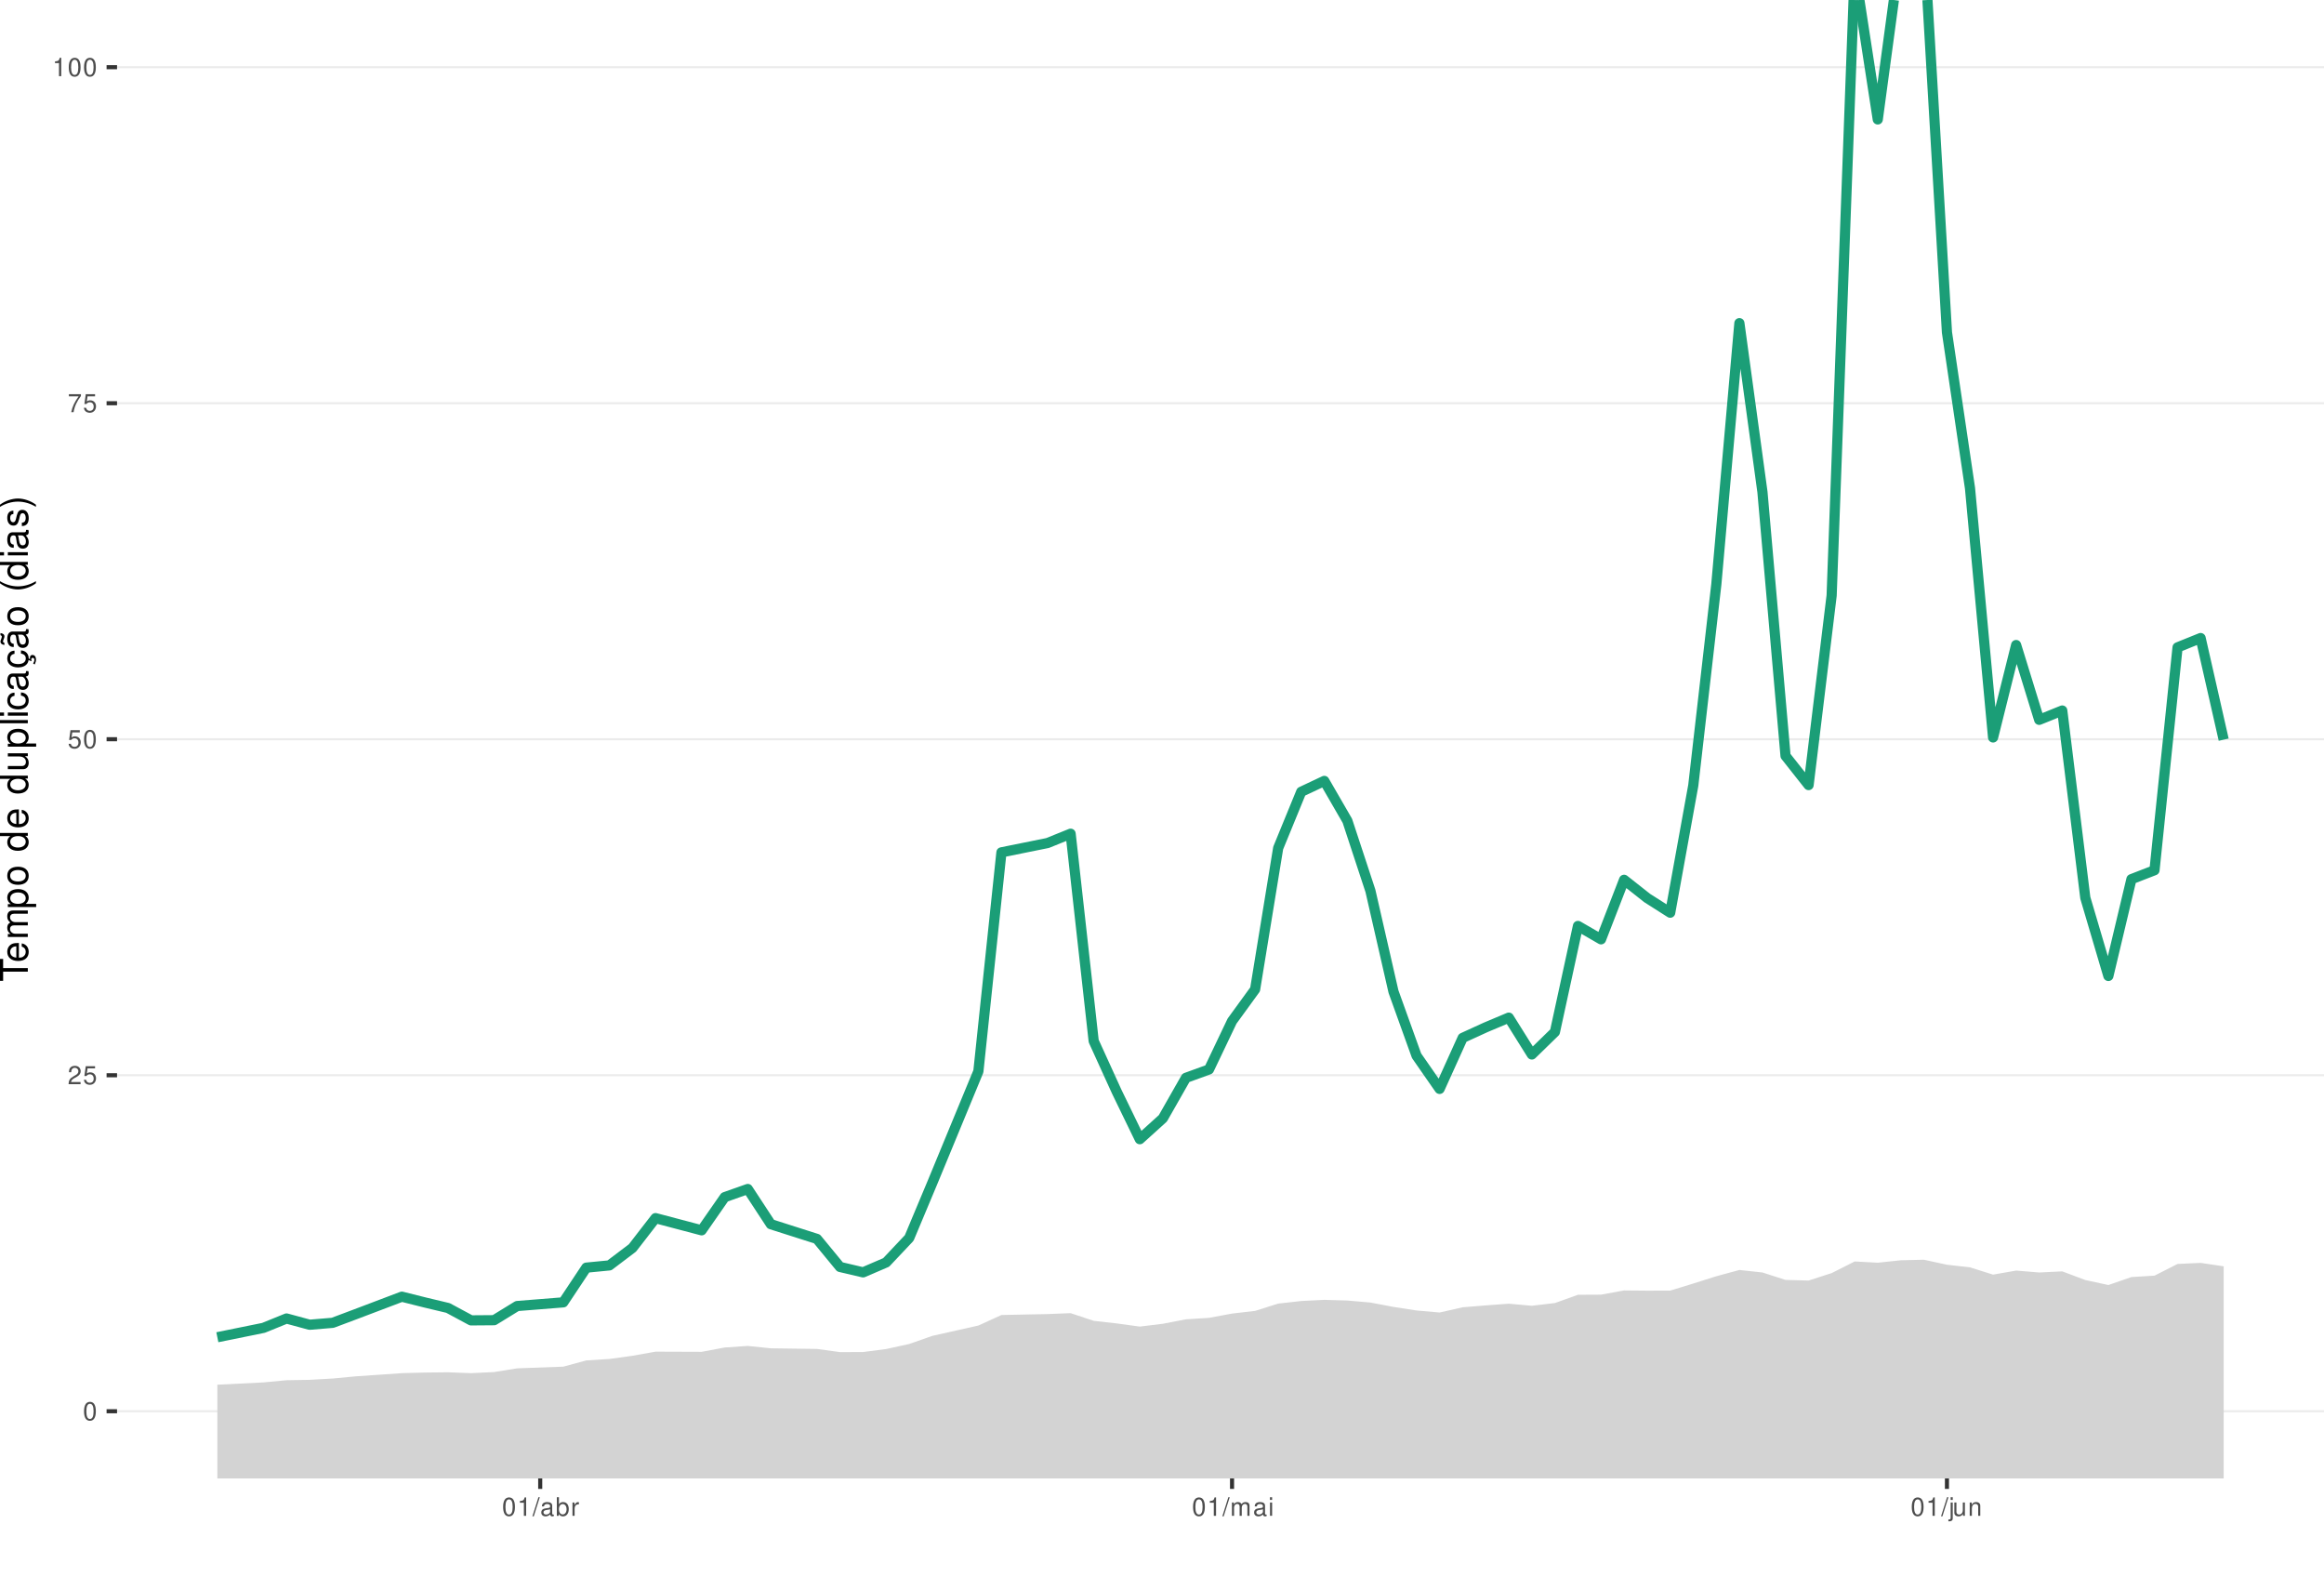
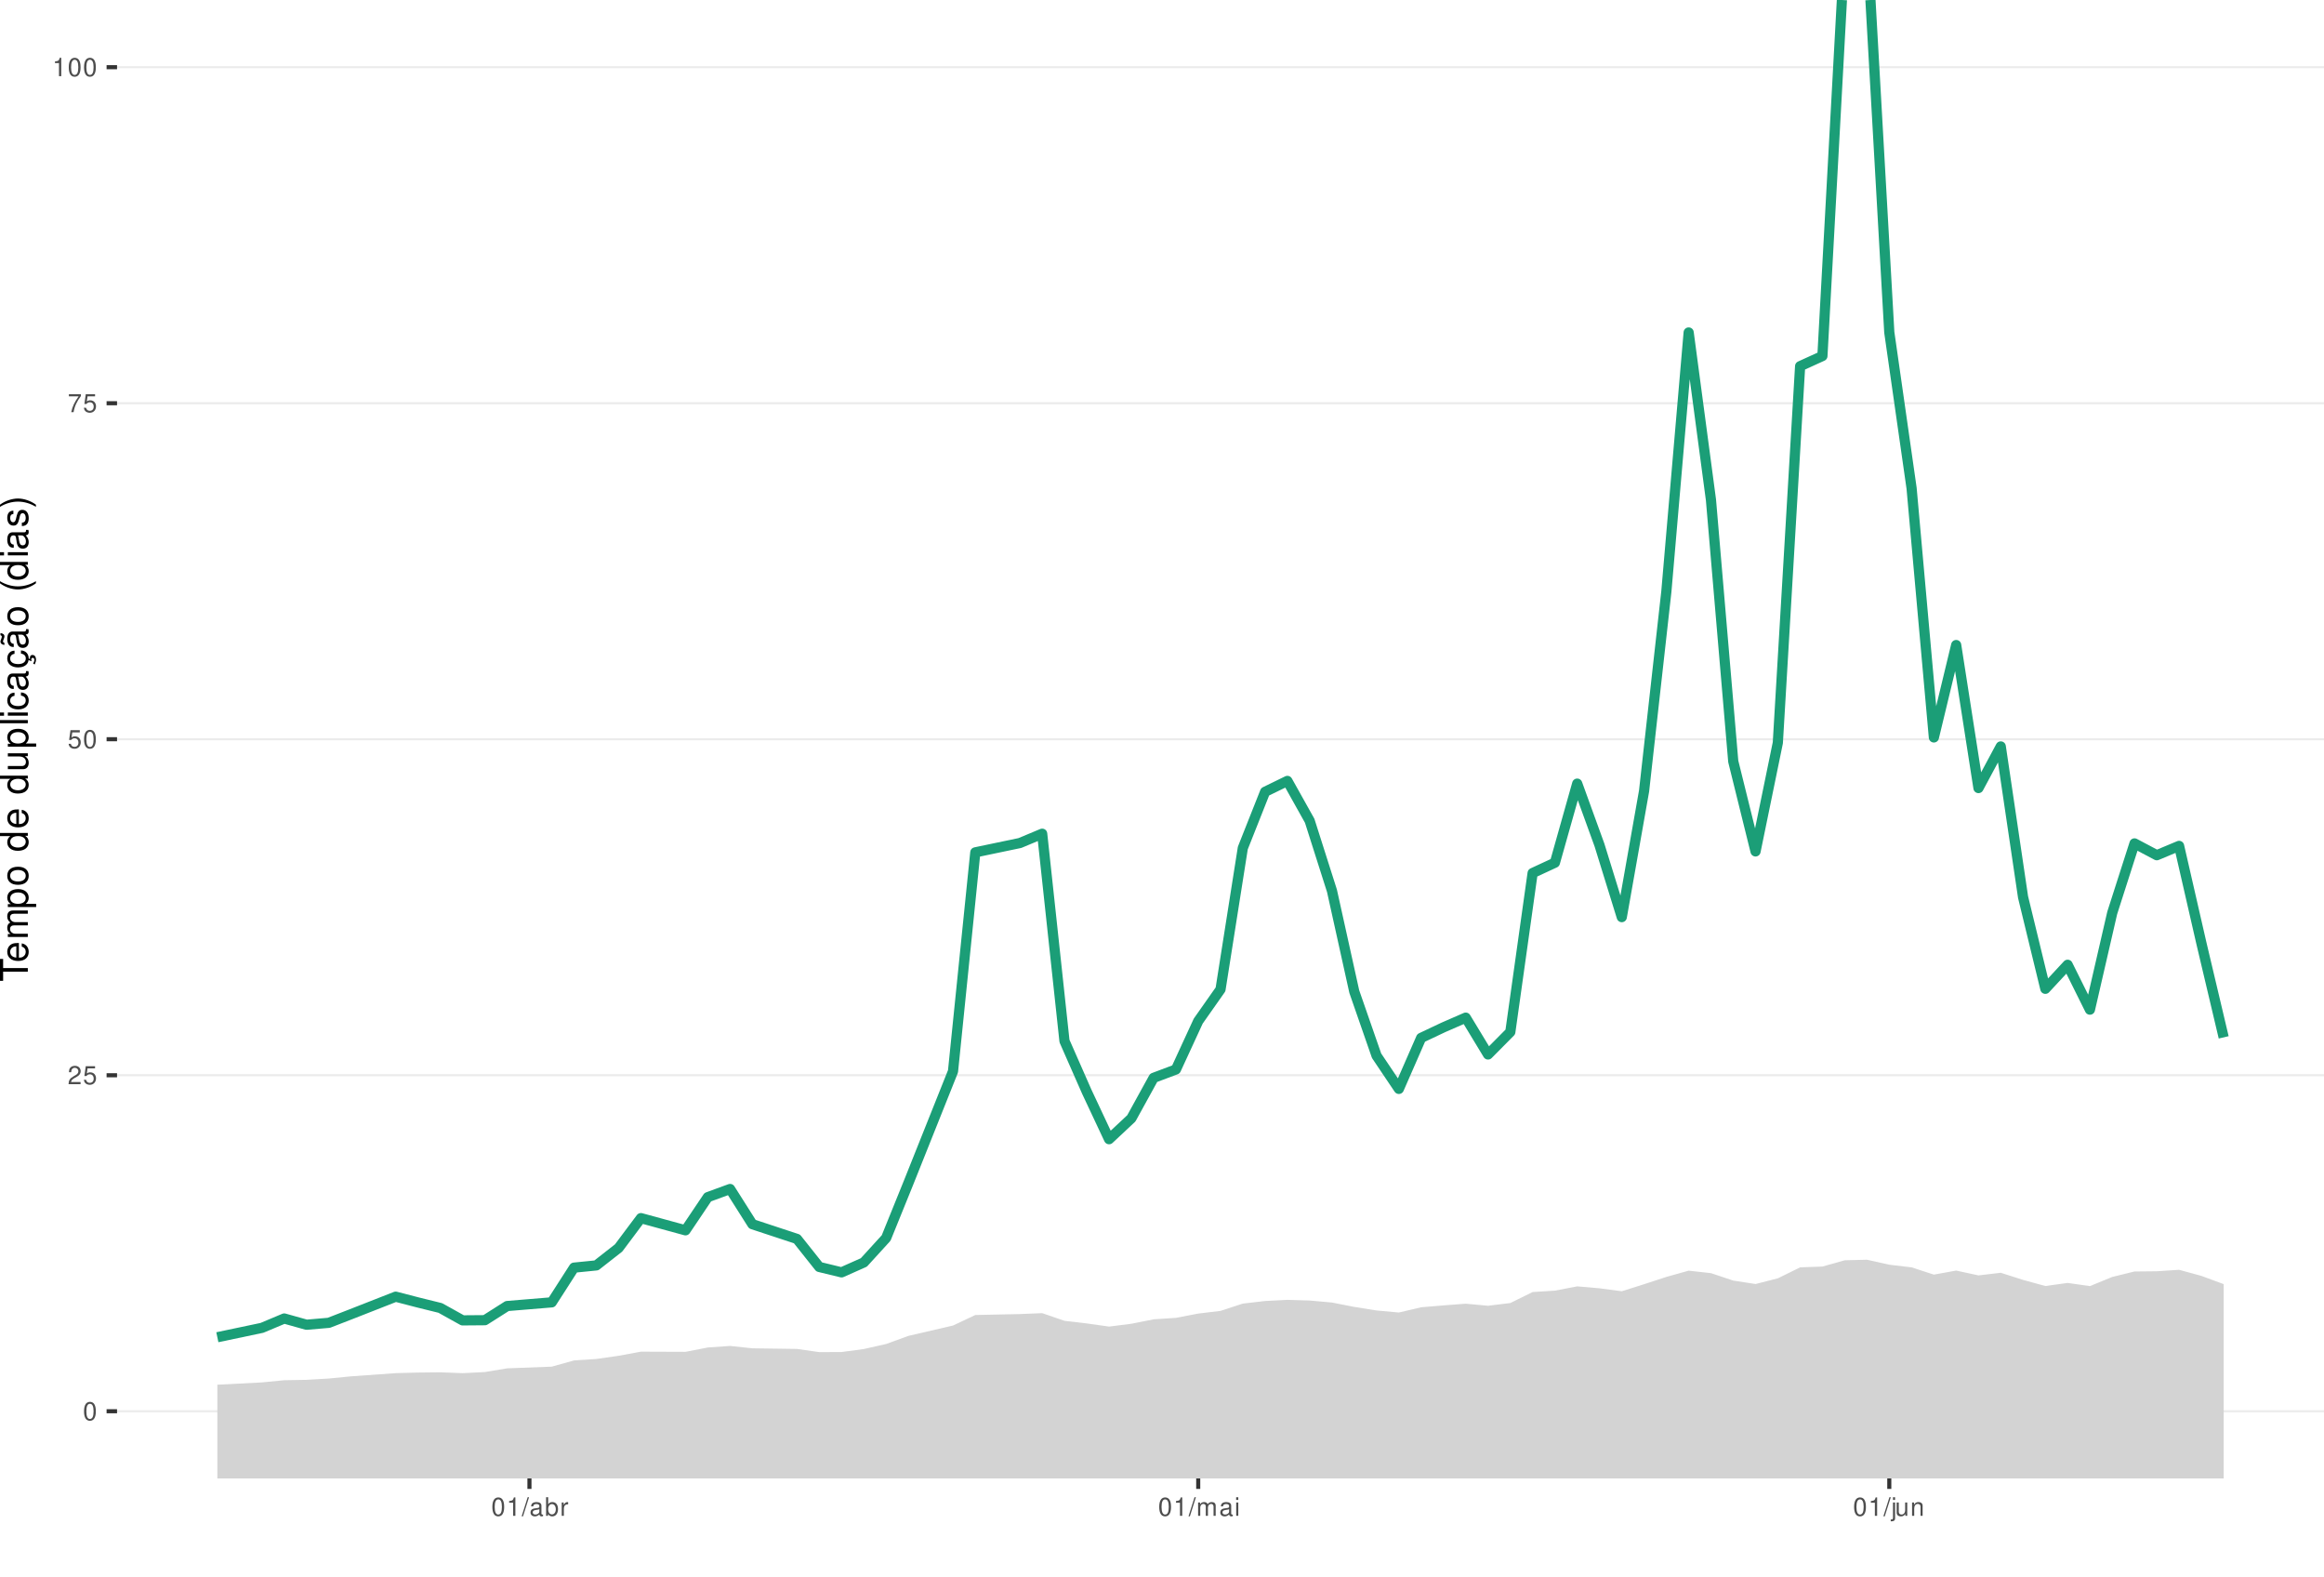
<svg xmlns="http://www.w3.org/2000/svg" xmlns:xlink="http://www.w3.org/1999/xlink" width="609pt" height="413pt" viewBox="0 0 609 413" version="1.1">
  <defs>
    <g>
      <symbol overflow="visible" id="glyph0-0">
        <path style="stroke:none;" d="" />
      </symbol>
      <symbol overflow="visible" id="glyph0-1">
        <path style="stroke:none;" d="M 1.828 -4.812 C 1.391 -4.812 0.984 -4.609 0.75 -4.281 C 0.438 -3.859 0.281 -3.219 0.281 -2.328 C 0.281 -0.703 0.812 0.156 1.828 0.156 C 2.828 0.156 3.375 -0.703 3.375 -2.297 C 3.375 -3.219 3.234 -3.844 2.922 -4.281 C 2.672 -4.625 2.281 -4.812 1.828 -4.812 Z M 1.828 -4.297 C 2.469 -4.297 2.781 -3.641 2.781 -2.344 C 2.781 -0.969 2.469 -0.328 1.812 -0.328 C 1.203 -0.328 0.891 -1 0.891 -2.328 C 0.891 -3.641 1.203 -4.297 1.828 -4.297 Z M 1.828 -4.297 " />
      </symbol>
      <symbol overflow="visible" id="glyph0-2">
        <path style="stroke:none;" d="M 3.375 -0.578 L 0.891 -0.578 C 0.938 -0.984 1.156 -1.234 1.734 -1.578 L 2.406 -1.953 C 3.062 -2.328 3.406 -2.812 3.406 -3.406 C 3.406 -3.812 3.234 -4.188 2.969 -4.438 C 2.688 -4.688 2.344 -4.812 1.891 -4.812 C 1.297 -4.812 0.844 -4.594 0.578 -4.188 C 0.422 -3.938 0.344 -3.641 0.328 -3.141 L 0.922 -3.141 C 0.938 -3.469 0.984 -3.672 1.062 -3.828 C 1.219 -4.125 1.516 -4.297 1.875 -4.297 C 2.406 -4.297 2.797 -3.906 2.797 -3.391 C 2.797 -3.016 2.578 -2.672 2.156 -2.438 L 1.547 -2.078 C 0.562 -1.516 0.281 -1.062 0.219 0 L 3.375 0 Z M 3.375 -0.578 " />
      </symbol>
      <symbol overflow="visible" id="glyph0-3">
        <path style="stroke:none;" d="M 3.172 -4.719 L 0.734 -4.719 L 0.375 -2.156 L 0.922 -2.156 C 1.188 -2.469 1.422 -2.594 1.797 -2.594 C 2.422 -2.594 2.812 -2.156 2.812 -1.453 C 2.812 -0.781 2.422 -0.359 1.781 -0.359 C 1.266 -0.359 0.953 -0.625 0.812 -1.156 L 0.234 -1.156 C 0.312 -0.766 0.375 -0.578 0.516 -0.406 C 0.781 -0.047 1.266 0.156 1.797 0.156 C 2.75 0.156 3.422 -0.547 3.422 -1.531 C 3.422 -2.469 2.797 -3.109 1.891 -3.109 C 1.562 -3.109 1.297 -3.016 1.016 -2.828 L 1.203 -4.141 L 3.172 -4.141 Z M 3.172 -4.719 " />
      </symbol>
      <symbol overflow="visible" id="glyph0-4">
        <path style="stroke:none;" d="M 3.469 -4.719 L 0.312 -4.719 L 0.312 -4.141 L 2.859 -4.141 C 1.734 -2.531 1.266 -1.547 0.922 0 L 1.547 0 C 1.797 -1.516 2.391 -2.812 3.469 -4.234 Z M 3.469 -4.719 " />
      </symbol>
      <symbol overflow="visible" id="glyph0-5">
        <path style="stroke:none;" d="M 1.719 -3.422 L 1.719 0 L 2.312 0 L 2.312 -4.812 L 1.922 -4.812 C 1.719 -4.078 1.578 -3.969 0.672 -3.859 L 0.672 -3.422 Z M 1.719 -3.422 " />
      </symbol>
      <symbol overflow="visible" id="glyph0-6">
        <path style="stroke:none;" d="M 1.531 -4.859 L -0.047 0.141 L 0.312 0.141 L 1.891 -4.859 Z M 1.531 -4.859 " />
      </symbol>
      <symbol overflow="visible" id="glyph0-7">
        <path style="stroke:none;" d="M 3.562 -0.328 C 3.5 -0.312 3.469 -0.312 3.438 -0.312 C 3.25 -0.312 3.141 -0.406 3.141 -0.578 L 3.141 -2.641 C 3.141 -3.25 2.688 -3.594 1.828 -3.594 C 1.312 -3.594 0.906 -3.438 0.672 -3.188 C 0.516 -3 0.453 -2.797 0.438 -2.453 L 0.984 -2.453 C 1.031 -2.875 1.297 -3.078 1.812 -3.078 C 2.312 -3.078 2.594 -2.891 2.594 -2.562 L 2.594 -2.406 C 2.578 -2.172 2.469 -2.078 2.016 -2.031 C 1.219 -1.922 1.109 -1.891 0.891 -1.812 C 0.484 -1.641 0.281 -1.328 0.281 -0.875 C 0.281 -0.25 0.719 0.156 1.422 0.156 C 1.859 0.156 2.219 0 2.609 -0.359 C 2.656 0 2.828 0.156 3.188 0.156 C 3.297 0.156 3.375 0.141 3.562 0.094 Z M 2.594 -1.094 C 2.594 -0.906 2.531 -0.797 2.375 -0.641 C 2.141 -0.438 1.875 -0.328 1.547 -0.328 C 1.109 -0.328 0.859 -0.547 0.859 -0.891 C 0.859 -1.266 1.094 -1.438 1.703 -1.531 C 2.297 -1.609 2.406 -1.641 2.594 -1.719 Z M 2.594 -1.094 " />
      </symbol>
      <symbol overflow="visible" id="glyph0-8">
        <path style="stroke:none;" d="M 0.359 -4.859 L 0.359 0 L 0.859 0 L 0.859 -0.453 C 1.125 -0.047 1.484 0.156 1.969 0.156 C 2.875 0.156 3.484 -0.594 3.484 -1.75 C 3.484 -2.891 2.922 -3.594 1.984 -3.594 C 1.516 -3.594 1.172 -3.406 0.906 -3.016 L 0.906 -4.859 Z M 1.891 -3.062 C 2.5 -3.062 2.906 -2.531 2.906 -1.703 C 2.906 -0.906 2.484 -0.359 1.891 -0.359 C 1.297 -0.359 0.906 -0.906 0.906 -1.719 C 0.906 -2.531 1.297 -3.062 1.891 -3.062 Z M 1.891 -3.062 " />
      </symbol>
      <symbol overflow="visible" id="glyph0-9">
        <path style="stroke:none;" d="M 0.453 -3.484 L 0.453 0 L 1.016 0 L 1.016 -1.812 C 1.031 -2.656 1.375 -3.016 2.141 -3 L 2.141 -3.562 C 2.047 -3.578 1.984 -3.594 1.922 -3.594 C 1.562 -3.594 1.297 -3.375 0.969 -2.859 L 0.969 -3.484 Z M 0.453 -3.484 " />
      </symbol>
      <symbol overflow="visible" id="glyph0-10">
        <path style="stroke:none;" d="M 0.469 -3.484 L 0.469 0 L 1.031 0 L 1.031 -2.188 C 1.031 -2.703 1.391 -3.109 1.844 -3.109 C 2.25 -3.109 2.484 -2.844 2.484 -2.406 L 2.484 0 L 3.047 0 L 3.047 -2.188 C 3.047 -2.703 3.422 -3.109 3.875 -3.109 C 4.266 -3.109 4.516 -2.844 4.516 -2.406 L 4.516 0 L 5.078 0 L 5.078 -2.609 C 5.078 -3.234 4.719 -3.594 4.062 -3.594 C 3.594 -3.594 3.312 -3.453 2.984 -3.062 C 2.781 -3.422 2.5 -3.594 2.047 -3.594 C 1.578 -3.594 1.266 -3.422 0.984 -3 L 0.984 -3.484 Z M 0.469 -3.484 " />
      </symbol>
      <symbol overflow="visible" id="glyph0-11">
        <path style="stroke:none;" d="M 1 -3.484 L 0.453 -3.484 L 0.453 0 L 1 0 Z M 1 -4.859 L 0.438 -4.859 L 0.438 -4.156 L 1 -4.156 Z M 1 -4.859 " />
      </symbol>
      <symbol overflow="visible" id="glyph0-12">
        <path style="stroke:none;" d="M 0.469 -3.484 L 0.469 0.5 C 0.469 0.859 0.359 0.969 0.016 0.969 C -0.031 0.969 -0.047 0.969 -0.125 0.953 L -0.125 1.438 C -0.047 1.438 -0.016 1.453 0.062 1.453 C 0.688 1.453 1.016 1.203 1.016 0.719 L 1.016 -3.484 Z M 1.016 -4.859 L 0.469 -4.859 L 0.469 -4.156 L 1.016 -4.156 Z M 1.016 -4.859 " />
      </symbol>
      <symbol overflow="visible" id="glyph0-13">
        <path style="stroke:none;" d="M 3.203 0 L 3.203 -3.484 L 2.656 -3.484 L 2.656 -1.516 C 2.656 -0.797 2.281 -0.328 1.703 -0.328 C 1.266 -0.328 0.984 -0.594 0.984 -1.016 L 0.984 -3.484 L 0.438 -3.484 L 0.438 -0.797 C 0.438 -0.219 0.859 0.156 1.547 0.156 C 2.062 0.156 2.391 -0.031 2.703 -0.484 L 2.703 0 Z M 3.203 0 " />
      </symbol>
      <symbol overflow="visible" id="glyph0-14">
        <path style="stroke:none;" d="M 0.469 -3.484 L 0.469 0 L 1.031 0 L 1.031 -1.922 C 1.031 -2.641 1.391 -3.109 1.969 -3.109 C 2.406 -3.109 2.688 -2.828 2.688 -2.422 L 2.688 0 L 3.234 0 L 3.234 -2.641 C 3.234 -3.219 2.812 -3.594 2.141 -3.594 C 1.625 -3.594 1.281 -3.391 0.984 -2.906 L 0.984 -3.484 Z M 0.469 -3.484 " />
      </symbol>
      <symbol overflow="visible" id="glyph1-0">
        <path style="stroke:none;" d="" />
      </symbol>
      <symbol overflow="visible" id="glyph1-1">
        <path style="stroke:none;" d="M -6.469 -3.547 L -6.469 -5.938 L -7.297 -5.938 L -7.297 -0.203 L -6.469 -0.203 L -6.469 -2.609 L 0 -2.609 L 0 -3.547 Z M -6.469 -3.547 " />
      </symbol>
      <symbol overflow="visible" id="glyph1-2">
        <path style="stroke:none;" d="M -2.344 -5.125 C -3.141 -5.125 -3.625 -5.062 -4.016 -4.922 C -4.875 -4.578 -5.391 -3.781 -5.391 -2.797 C -5.391 -1.344 -4.281 -0.406 -2.547 -0.406 C -0.812 -0.406 0.234 -1.297 0.234 -2.781 C 0.234 -3.984 -0.453 -4.812 -1.594 -5.016 L -1.594 -4.188 C -0.906 -3.953 -0.547 -3.484 -0.547 -2.812 C -0.547 -2.281 -0.781 -1.828 -1.219 -1.547 C -1.516 -1.344 -1.812 -1.281 -2.344 -1.266 Z M -3.016 -1.297 C -3.984 -1.359 -4.625 -1.953 -4.625 -2.797 C -4.625 -3.641 -3.953 -4.234 -3.016 -4.234 Z M -3.016 -1.297 " />
      </symbol>
      <symbol overflow="visible" id="glyph1-3">
        <path style="stroke:none;" d="M -5.234 -0.703 L 0 -0.703 L 0 -1.547 L -3.297 -1.547 C -4.047 -1.547 -4.656 -2.094 -4.656 -2.766 C -4.656 -3.391 -4.281 -3.734 -3.609 -3.734 L 0 -3.734 L 0 -4.578 L -3.297 -4.578 C -4.047 -4.578 -4.656 -5.125 -4.656 -5.812 C -4.656 -6.422 -4.266 -6.781 -3.609 -6.781 L 0 -6.781 L 0 -7.625 L -3.938 -7.625 C -4.875 -7.625 -5.391 -7.078 -5.391 -6.094 C -5.391 -5.406 -5.188 -4.984 -4.594 -4.484 C -5.156 -4.188 -5.391 -3.766 -5.391 -3.078 C -5.391 -2.375 -5.125 -1.906 -4.5 -1.469 L -5.234 -1.469 Z M -5.234 -0.703 " />
      </symbol>
      <symbol overflow="visible" id="glyph1-4">
        <path style="stroke:none;" d="M 2.188 -0.547 L 2.188 -1.375 L -0.547 -1.375 C -0.016 -1.812 0.234 -2.312 0.234 -2.984 C 0.234 -4.344 -0.859 -5.234 -2.531 -5.234 C -4.297 -5.234 -5.391 -4.375 -5.391 -2.984 C -5.391 -2.266 -5.062 -1.703 -4.453 -1.312 L -5.234 -1.312 L -5.234 -0.547 Z M -4.609 -2.844 C -4.609 -3.766 -3.797 -4.359 -2.547 -4.359 C -1.359 -4.359 -0.547 -3.75 -0.547 -2.844 C -0.547 -1.953 -1.344 -1.375 -2.578 -1.375 C -3.812 -1.375 -4.609 -1.953 -4.609 -2.844 Z M -4.609 -2.844 " />
      </symbol>
      <symbol overflow="visible" id="glyph1-5">
        <path style="stroke:none;" d="M -5.391 -2.719 C -5.391 -1.234 -4.344 -0.359 -2.578 -0.359 C -0.812 -0.359 0.234 -1.234 0.234 -2.734 C 0.234 -4.203 -0.812 -5.094 -2.547 -5.094 C -4.359 -5.094 -5.391 -4.234 -5.391 -2.719 Z M -4.625 -2.734 C -4.625 -3.672 -3.844 -4.234 -2.547 -4.234 C -1.312 -4.234 -0.547 -3.656 -0.547 -2.734 C -0.547 -1.797 -1.312 -1.234 -2.578 -1.234 C -3.844 -1.234 -4.625 -1.797 -4.625 -2.734 Z M -4.625 -2.734 " />
      </symbol>
      <symbol overflow="visible" id="glyph1-6">
        <path style="stroke:none;" d="" />
      </symbol>
      <symbol overflow="visible" id="glyph1-7">
        <path style="stroke:none;" d="M -7.297 -4.953 L -7.297 -4.125 L -4.578 -4.125 C -5.109 -3.766 -5.391 -3.203 -5.391 -2.516 C -5.391 -1.156 -4.297 -0.266 -2.625 -0.266 C -0.859 -0.266 0.234 -1.125 0.234 -2.547 C 0.234 -3.266 -0.047 -3.766 -0.688 -4.203 L 0 -4.203 L 0 -4.953 Z M -4.609 -2.656 C -4.609 -3.547 -3.812 -4.125 -2.562 -4.125 C -1.344 -4.125 -0.547 -3.547 -0.547 -2.656 C -0.547 -1.734 -1.359 -1.125 -2.578 -1.125 C -3.797 -1.125 -4.609 -1.734 -4.609 -2.656 Z M -4.609 -2.656 " />
      </symbol>
      <symbol overflow="visible" id="glyph1-8">
        <path style="stroke:none;" d="M 0 -4.812 L -5.234 -4.812 L -5.234 -3.984 L -2.266 -3.984 C -1.203 -3.984 -0.5 -3.438 -0.5 -2.562 C -0.5 -1.906 -0.906 -1.484 -1.531 -1.484 L -5.234 -1.484 L -5.234 -0.656 L -1.203 -0.656 C -0.328 -0.656 0.234 -1.297 0.234 -2.312 C 0.234 -3.094 -0.047 -3.578 -0.734 -4.062 L 0 -4.062 Z M 0 -4.812 " />
      </symbol>
      <symbol overflow="visible" id="glyph1-9">
        <path style="stroke:none;" d="M -7.297 -1.516 L -7.297 -0.688 L 0 -0.688 L 0 -1.516 Z M -7.297 -1.516 " />
      </symbol>
      <symbol overflow="visible" id="glyph1-10">
        <path style="stroke:none;" d="M -5.234 -1.5 L -5.234 -0.672 L 0 -0.672 L 0 -1.5 Z M -7.297 -1.5 L -7.297 -0.656 L -6.234 -0.656 L -6.234 -1.5 Z M -7.297 -1.5 " />
      </symbol>
      <symbol overflow="visible" id="glyph1-11">
        <path style="stroke:none;" d="M -3.484 -4.703 C -3.984 -4.672 -4.312 -4.562 -4.609 -4.359 C -5.094 -4 -5.391 -3.375 -5.391 -2.641 C -5.391 -1.219 -4.266 -0.312 -2.531 -0.312 C -0.844 -0.312 0.234 -1.203 0.234 -2.625 C 0.234 -3.875 -0.516 -4.672 -1.797 -4.766 L -1.797 -3.938 C -0.953 -3.797 -0.547 -3.359 -0.547 -2.656 C -0.547 -1.734 -1.297 -1.188 -2.531 -1.188 C -3.844 -1.188 -4.625 -1.719 -4.625 -2.625 C -4.625 -3.328 -4.203 -3.766 -3.484 -3.875 Z M -3.484 -4.703 " />
      </symbol>
      <symbol overflow="visible" id="glyph1-12">
        <path style="stroke:none;" d="M -0.484 -5.344 C -0.469 -5.266 -0.469 -5.219 -0.469 -5.172 C -0.469 -4.875 -0.625 -4.719 -0.875 -4.719 L -3.953 -4.719 C -4.891 -4.719 -5.391 -4.047 -5.391 -2.75 C -5.391 -1.984 -5.172 -1.375 -4.781 -1.016 C -4.516 -0.766 -4.203 -0.672 -3.688 -0.656 L -3.688 -1.484 C -4.328 -1.562 -4.625 -1.938 -4.625 -2.719 C -4.625 -3.484 -4.344 -3.891 -3.844 -3.891 L -3.625 -3.891 C -3.266 -3.875 -3.125 -3.703 -3.047 -3.016 C -2.891 -1.844 -2.844 -1.656 -2.719 -1.344 C -2.453 -0.734 -2 -0.422 -1.312 -0.422 C -0.375 -0.422 0.234 -1.078 0.234 -2.141 C 0.234 -2.797 0 -3.328 -0.547 -3.922 C 0 -3.984 0.234 -4.234 0.234 -4.781 C 0.234 -4.953 0.203 -5.062 0.141 -5.344 Z M -1.656 -3.891 C -1.375 -3.891 -1.203 -3.812 -0.969 -3.562 C -0.656 -3.219 -0.5 -2.812 -0.5 -2.312 C -0.5 -1.672 -0.812 -1.297 -1.344 -1.297 C -1.891 -1.297 -2.172 -1.656 -2.297 -2.547 C -2.422 -3.438 -2.453 -3.609 -2.594 -3.891 Z M -1.656 -3.891 " />
      </symbol>
      <symbol overflow="visible" id="glyph1-13">
        <path style="stroke:none;" d="M 0.234 -2.641 C 0.234 -3.875 -0.547 -4.703 -1.797 -4.766 L -1.797 -3.938 C -0.953 -3.797 -0.531 -3.359 -0.531 -2.656 C -0.531 -1.734 -1.281 -1.188 -2.516 -1.188 C -3.844 -1.188 -4.625 -1.719 -4.625 -2.625 C -4.625 -3.328 -4.203 -3.766 -3.484 -3.875 L -3.484 -4.703 C -3.984 -4.672 -4.312 -4.562 -4.609 -4.359 C -5.094 -4 -5.391 -3.375 -5.391 -2.641 C -5.391 -1.219 -4.266 -0.312 -2.531 -0.312 C -1.469 -0.312 -0.625 -0.672 -0.156 -1.312 C 0.047 -1.594 0.125 -1.812 0.203 -2.25 L 0.922 -1.938 L 0.984 -2.062 C 0.938 -2.188 0.906 -2.25 0.906 -2.375 C 0.906 -2.656 1.047 -2.828 1.281 -2.828 C 1.547 -2.828 1.734 -2.594 1.734 -2.297 C 1.734 -2.031 1.672 -1.844 1.438 -1.406 L 1.406 -1.312 L 1.812 -1.094 C 2.078 -1.75 2.141 -1.953 2.141 -2.344 C 2.141 -3.109 1.781 -3.578 1.203 -3.578 C 0.781 -3.578 0.547 -3.297 0.547 -2.797 C 0.547 -2.703 0.547 -2.641 0.562 -2.516 Z M 0.234 -2.641 " />
      </symbol>
      <symbol overflow="visible" id="glyph1-14">
        <path style="stroke:none;" d="M -0.484 -5.344 C -0.469 -5.266 -0.469 -5.219 -0.469 -5.172 C -0.469 -4.875 -0.625 -4.719 -0.875 -4.719 L -3.953 -4.719 C -4.891 -4.719 -5.391 -4.047 -5.391 -2.75 C -5.391 -1.984 -5.172 -1.375 -4.781 -1.016 C -4.516 -0.766 -4.203 -0.672 -3.688 -0.656 L -3.688 -1.484 C -4.328 -1.562 -4.625 -1.938 -4.625 -2.719 C -4.625 -3.484 -4.344 -3.891 -3.844 -3.891 L -3.625 -3.891 C -3.266 -3.875 -3.125 -3.703 -3.047 -3.016 C -2.891 -1.844 -2.844 -1.656 -2.719 -1.344 C -2.453 -0.734 -2 -0.422 -1.312 -0.422 C -0.375 -0.422 0.234 -1.078 0.234 -2.141 C 0.234 -2.797 0 -3.328 -0.547 -3.922 C 0 -3.984 0.234 -4.234 0.234 -4.781 C 0.234 -4.953 0.203 -5.062 0.141 -5.344 Z M -1.656 -3.891 C -1.375 -3.891 -1.203 -3.812 -0.969 -3.562 C -0.656 -3.219 -0.5 -2.812 -0.5 -2.312 C -0.5 -1.672 -0.812 -1.297 -1.344 -1.297 C -1.891 -1.297 -2.172 -1.656 -2.297 -2.547 C -2.422 -3.438 -2.453 -3.609 -2.594 -3.891 Z M -7.172 -3.75 C -6.922 -3.672 -6.812 -3.547 -6.812 -3.375 C -6.812 -3.25 -6.875 -2.984 -6.984 -2.734 C -7.156 -2.312 -7.172 -2.25 -7.172 -2.047 C -7.172 -1.594 -6.797 -1.297 -6.141 -1.188 L -6.141 -1.766 C -6.375 -1.812 -6.5 -1.938 -6.5 -2.094 C -6.5 -2.203 -6.469 -2.344 -6.375 -2.578 C -6.156 -3.156 -6.125 -3.234 -6.125 -3.438 C -6.125 -3.922 -6.484 -4.219 -7.172 -4.312 Z M -7.172 -3.75 " />
      </symbol>
      <symbol overflow="visible" id="glyph1-15">
        <path style="stroke:none;" d="M -7.297 -2.359 C -5.984 -1.359 -4.156 -0.734 -2.594 -0.734 C -1.016 -0.734 0.812 -1.359 2.125 -2.359 L 2.125 -2.906 C 0.688 -2.031 -0.984 -1.547 -2.594 -1.547 C -4.188 -1.547 -5.875 -2.031 -7.297 -2.906 Z M -7.297 -2.359 " />
      </symbol>
      <symbol overflow="visible" id="glyph1-16">
        <path style="stroke:none;" d="M -3.781 -4.375 C -4.812 -4.375 -5.391 -3.688 -5.391 -2.484 C -5.391 -1.266 -4.766 -0.469 -3.797 -0.469 C -2.969 -0.469 -2.578 -0.891 -2.281 -2.125 L -2.094 -2.906 C -1.953 -3.484 -1.734 -3.719 -1.375 -3.719 C -0.875 -3.719 -0.547 -3.234 -0.547 -2.5 C -0.547 -2.047 -0.672 -1.672 -0.891 -1.453 C -1.047 -1.328 -1.188 -1.266 -1.562 -1.219 L -1.562 -0.344 C -0.344 -0.375 0.234 -1.062 0.234 -2.438 C 0.234 -3.75 -0.422 -4.594 -1.438 -4.594 C -2.203 -4.594 -2.641 -4.156 -2.891 -3.109 L -3.078 -2.312 C -3.234 -1.625 -3.453 -1.344 -3.828 -1.344 C -4.312 -1.344 -4.625 -1.766 -4.625 -2.453 C -4.625 -3.125 -4.328 -3.484 -3.781 -3.5 Z M -3.781 -4.375 " />
      </symbol>
      <symbol overflow="visible" id="glyph1-17">
        <path style="stroke:none;" d="M 2.125 -0.938 C 0.812 -1.938 -1.016 -2.562 -2.578 -2.562 C -4.156 -2.562 -5.984 -1.938 -7.297 -0.938 L -7.297 -0.375 C -5.859 -1.266 -4.188 -1.75 -2.578 -1.75 C -0.984 -1.75 0.703 -1.266 2.125 -0.375 Z M 2.125 -0.938 " />
      </symbol>
    </g>
    <clipPath id="clip1">
      <path d="M 30.672 0 L 609 0 L 609 387.328 L 30.672 387.328 Z M 30.672 0 " />
    </clipPath>
    <clipPath id="clip2">
      <path d="M 30.672 369 L 609 369 L 609 370 L 30.672 370 Z M 30.672 369 " />
    </clipPath>
    <clipPath id="clip3">
      <path d="M 30.672 281 L 609 281 L 609 282 L 30.672 282 Z M 30.672 281 " />
    </clipPath>
    <clipPath id="clip4">
      <path d="M 30.672 193 L 609 193 L 609 194 L 30.672 194 Z M 30.672 193 " />
    </clipPath>
    <clipPath id="clip5">
      <path d="M 30.672 105 L 609 105 L 609 106 L 30.672 106 Z M 30.672 105 " />
    </clipPath>
    <clipPath id="clip6">
      <path d="M 30.672 17 L 609 17 L 609 18 L 30.672 18 Z M 30.672 17 " />
    </clipPath>
    <clipPath id="clip7">
      <path d="M 56 330 L 583 330 L 583 387.328 L 56 387.328 Z M 56 330 " />
    </clipPath>
  </defs>
  <g id="surface66">
    <rect x="0" y="0" width="609" height="413" style="fill:rgb(100%,100%,100%);fill-opacity:1;stroke:none;" />
    <rect x="0" y="0" width="609" height="413" style="fill:rgb(100%,100%,100%);fill-opacity:1;stroke:none;" />
    <path style="fill:none;stroke-width:1.067;stroke-linecap:round;stroke-linejoin:round;stroke:rgb(100%,100%,100%);stroke-opacity:1;stroke-miterlimit:10;" d="M 0 413 L 609 413 L 609 0 L 0 0 Z M 0 413 " />
    <g clip-path="url(#clip1)" clip-rule="nonzero">
      <path style=" stroke:none;fill-rule:nonzero;fill:rgb(100%,100%,100%);fill-opacity:1;" d="M 30.672 387.328 L 609 387.328 L 609 0 L 30.672 0 Z M 30.672 387.328 " />
    </g>
    <g clip-path="url(#clip2)" clip-rule="nonzero">
      <path style="fill:none;stroke-width:0.533;stroke-linecap:butt;stroke-linejoin:round;stroke:rgb(92.157%,92.157%,92.157%);stroke-opacity:1;stroke-miterlimit:10;" d="M 30.672 369.723 L 609 369.723 " />
    </g>
    <g clip-path="url(#clip3)" clip-rule="nonzero">
      <path style="fill:none;stroke-width:0.533;stroke-linecap:butt;stroke-linejoin:round;stroke:rgb(92.157%,92.157%,92.157%);stroke-opacity:1;stroke-miterlimit:10;" d="M 30.672 281.695 L 609 281.695 " />
    </g>
    <g clip-path="url(#clip4)" clip-rule="nonzero">
      <path style="fill:none;stroke-width:0.533;stroke-linecap:butt;stroke-linejoin:round;stroke:rgb(92.157%,92.157%,92.157%);stroke-opacity:1;stroke-miterlimit:10;" d="M 30.672 193.664 L 609 193.664 " />
    </g>
    <g clip-path="url(#clip5)" clip-rule="nonzero">
      <path style="fill:none;stroke-width:0.533;stroke-linecap:butt;stroke-linejoin:round;stroke:rgb(92.157%,92.157%,92.157%);stroke-opacity:1;stroke-miterlimit:10;" d="M 30.672 105.637 L 609 105.637 " />
    </g>
    <g clip-path="url(#clip6)" clip-rule="nonzero">
      <path style="fill:none;stroke-width:0.533;stroke-linecap:butt;stroke-linejoin:round;stroke:rgb(92.157%,92.157%,92.157%);stroke-opacity:1;stroke-miterlimit:10;" d="M 30.672 17.605 L 609 17.605 " />
    </g>
    <g clip-path="url(#clip7)" clip-rule="nonzero">
-       <path style=" stroke:none;fill-rule:nonzero;fill:rgb(82.745%,82.745%,82.745%);fill-opacity:1;" d="M 56.957 395.676 L 69.047 395.293 L 75.09 395.148 L 81.133 401.012 L 87.176 404.043 L 93.219 403.414 L 105.305 400.223 L 111.348 405.797 L 117.391 412.559 L 117.516 413 L 168.98 413 L 171.777 410.824 L 177.422 413 L 187.453 413 L 189.906 411.301 L 195.953 411.512 L 196.945 413 L 258.266 413 L 262.426 408.238 L 274.512 408.473 L 280.555 408.707 L 284.039 413 L 582.711 413 L 582.711 331.754 L 576.668 330.852 L 570.625 331.133 L 564.582 334.195 L 558.539 334.566 L 552.496 336.652 L 546.453 335.344 L 540.41 333.074 L 534.367 333.367 L 528.324 332.867 L 522.281 333.93 L 516.238 332.023 L 510.195 331.336 L 504.152 330.027 L 498.109 330.168 L 492.066 330.809 L 486.023 330.48 L 479.98 333.531 L 473.938 335.477 L 467.895 335.316 L 461.848 333.367 L 455.805 332.711 L 449.762 334.352 L 443.719 336.262 L 437.676 338.113 L 431.633 338.129 L 425.59 338.074 L 419.547 339.176 L 413.504 339.207 L 407.461 341.371 L 401.418 342.086 L 395.375 341.547 L 389.332 341.992 L 383.289 342.484 L 377.246 343.855 L 371.203 343.324 L 365.16 342.387 L 359.117 341.242 L 353.074 340.715 L 347.031 340.539 L 340.988 340.84 L 334.945 341.52 L 328.898 343.43 L 322.855 344.133 L 316.812 345.254 L 310.77 345.637 L 304.727 346.801 L 298.684 347.543 L 292.641 346.715 L 286.598 346.035 L 280.555 344.02 L 274.512 344.262 L 262.426 344.508 L 256.383 347.266 L 244.297 349.977 L 238.254 352.102 L 232.211 353.422 L 226.168 354.207 L 220.125 354.23 L 214.082 353.398 L 201.996 353.234 L 195.953 352.609 L 189.906 353.02 L 183.863 354.156 L 171.777 354.113 L 165.734 355.191 L 159.691 356.027 L 153.648 356.406 L 147.605 358.039 L 135.52 358.48 L 129.477 359.453 L 123.434 359.746 L 117.391 359.516 L 111.348 359.582 L 105.305 359.742 L 93.219 360.574 L 87.176 361.148 L 81.133 361.492 L 75.09 361.594 L 69.047 362.168 L 56.957 362.77 Z M 56.957 395.676 " />
-     </g>
-     <path style="fill:none;stroke-width:2.667;stroke-linecap:butt;stroke-linejoin:round;stroke:rgb(10.588%,61.961%,46.667%);stroke-opacity:1;stroke-miterlimit:10;" d="M 56.957 350.332 L 69.047 347.875 L 75.09 345.422 L 81.133 347.059 L 87.176 346.555 L 93.219 344.289 L 105.305 339.707 L 111.348 341.223 L 117.391 342.664 L 123.434 345.914 L 129.477 345.867 L 135.52 342.156 L 147.605 341.191 L 153.648 332.098 L 159.691 331.512 L 165.734 326.938 L 171.777 319.129 L 183.863 322.32 L 189.906 313.633 L 195.953 311.496 L 201.996 320.719 L 214.082 324.574 L 220.125 331.918 L 226.168 333.336 L 232.211 330.738 L 238.254 324.332 L 244.297 309.918 L 256.383 280.668 L 262.426 223.301 L 274.512 220.859 L 280.555 218.418 L 286.598 272.73 L 292.641 286 L 298.684 298.449 L 304.727 292.984 L 310.77 282.375 L 316.812 280.18 L 322.855 267.512 L 328.898 259.199 L 334.945 222.172 L 340.988 207.434 L 347.031 204.586 L 353.074 215.039 L 359.117 233.387 L 365.16 259.785 L 371.203 276.578 L 377.246 285.27 L 383.289 271.91 L 389.332 269.148 L 395.375 266.602 L 401.418 276.254 L 407.461 270.363 L 413.504 242.582 L 419.547 246.082 L 425.59 230.492 L 431.633 235.262 L 437.676 239.109 L 443.719 205.781 L 449.762 153.078 L 455.805 84.66 L 461.848 128.918 L 467.895 198.027 L 473.938 205.672 L 479.98 156 L 485.727 0 " />
-     <path style="fill:none;stroke-width:2.667;stroke-linecap:butt;stroke-linejoin:round;stroke:rgb(10.588%,61.961%,46.667%);stroke-opacity:1;stroke-miterlimit:10;" d="M 487.25 0 L 492.066 31.289 L 496.289 0 " />
-     <path style="fill:none;stroke-width:2.667;stroke-linecap:butt;stroke-linejoin:round;stroke:rgb(10.588%,61.961%,46.667%);stroke-opacity:1;stroke-miterlimit:10;" d="M 505.086 0 L 510.195 87.055 L 516.238 127.918 L 522.281 193.195 L 528.324 168.988 L 534.367 188.582 L 540.41 186.145 L 546.453 235.211 L 552.496 255.684 L 558.539 230.328 L 564.582 227.984 L 570.625 169.598 L 576.668 167.16 L 582.711 193.777 " />
+       <path style=" stroke:none;fill-rule:nonzero;fill:rgb(82.745%,82.745%,82.745%);fill-opacity:1;" d="M 56.957 395.676 L 68.641 395.293 L 74.484 395.148 L 80.324 401.012 L 86.168 404.043 L 92.008 403.414 L 103.691 400.223 L 109.535 405.797 L 115.375 412.559 L 115.496 413 L 165.246 413 L 167.953 410.824 L 173.406 413 L 183.102 413 L 185.477 411.301 L 191.316 411.512 L 192.277 413 L 251.559 413 L 255.578 408.238 L 267.262 408.473 L 273.102 408.707 L 276.473 413 L 582.711 413 L 582.711 336.418 L 576.871 334.262 L 571.027 332.664 L 565.188 333.047 L 559.344 333.105 L 553.504 334.543 L 547.66 336.938 L 541.82 336.105 L 535.98 336.91 L 530.137 335.312 L 524.297 333.445 L 518.453 334.133 L 512.613 332.867 L 506.77 333.93 L 500.93 332.023 L 495.086 331.336 L 489.246 330.027 L 483.402 330.168 L 477.562 331.816 L 471.719 332.023 L 465.879 334.902 L 460.035 336.391 L 454.195 335.488 L 448.352 333.543 L 442.512 332.891 L 436.668 334.531 L 430.828 336.438 L 424.984 338.285 L 419.145 337.512 L 413.305 337.004 L 407.461 338.125 L 401.621 338.492 L 395.777 341.371 L 389.938 342.086 L 384.094 341.547 L 378.254 341.992 L 372.41 342.484 L 366.57 343.855 L 360.727 343.324 L 354.887 342.387 L 349.043 341.242 L 343.203 340.715 L 337.359 340.539 L 331.52 340.84 L 325.676 341.52 L 319.836 343.43 L 313.992 344.133 L 308.152 345.254 L 302.309 345.637 L 296.469 346.801 L 290.629 347.543 L 284.785 346.715 L 278.945 346.035 L 273.102 344.02 L 267.262 344.262 L 255.578 344.508 L 249.734 347.266 L 238.051 349.977 L 232.211 352.102 L 226.367 353.422 L 220.527 354.207 L 214.684 354.23 L 208.844 353.398 L 197.16 353.234 L 191.316 352.609 L 185.477 353.02 L 179.633 354.156 L 167.953 354.113 L 162.109 355.191 L 156.27 356.027 L 150.426 356.406 L 144.586 358.039 L 132.902 358.48 L 127.059 359.453 L 121.219 359.746 L 115.375 359.516 L 109.535 359.582 L 103.691 359.742 L 92.008 360.574 L 86.168 361.148 L 80.324 361.492 L 74.484 361.594 L 68.641 362.168 L 56.957 362.77 Z M 56.957 395.676 " />
+     </g>
+     <path style="fill:none;stroke-width:2.667;stroke-linecap:butt;stroke-linejoin:round;stroke:rgb(10.588%,61.961%,46.667%);stroke-opacity:1;stroke-miterlimit:10;" d="M 56.957 350.332 L 68.641 347.875 L 74.484 345.422 L 80.324 347.059 L 86.168 346.555 L 92.008 344.289 L 103.691 339.707 L 109.535 341.223 L 115.375 342.664 L 121.219 345.914 L 127.059 345.867 L 132.902 342.156 L 144.586 341.191 L 150.426 332.098 L 156.27 331.512 L 162.109 326.938 L 167.953 319.129 L 179.633 322.32 L 185.477 313.633 L 191.316 311.496 L 197.16 320.719 L 208.844 324.574 L 214.684 331.918 L 220.527 333.336 L 226.367 330.738 L 232.211 324.332 L 238.051 309.918 L 249.734 280.668 L 255.578 223.301 L 267.262 220.859 L 273.102 218.418 L 278.945 272.73 L 284.785 286 L 290.629 298.449 L 296.469 292.984 L 302.309 282.375 L 308.152 280.18 L 313.992 267.512 L 319.836 259.199 L 325.676 222.172 L 331.52 207.434 L 337.359 204.586 L 343.203 215.039 L 349.043 233.387 L 354.887 259.785 L 360.727 276.578 L 366.57 285.27 L 372.41 271.91 L 378.254 269.148 L 384.094 266.602 L 389.938 276.254 L 395.777 270.363 L 401.621 228.723 L 407.461 226.012 L 413.305 205.297 L 419.145 221.402 L 424.984 240.27 L 430.828 207.219 L 436.668 154.953 L 442.512 87.102 L 448.352 130.953 L 454.195 199.465 L 460.035 223.055 L 465.879 194.582 L 471.719 95.93 L 477.562 93.27 L 482.668 0 " />
+     <path style="fill:none;stroke-width:2.667;stroke-linecap:butt;stroke-linejoin:round;stroke:rgb(10.588%,61.961%,46.667%);stroke-opacity:1;stroke-miterlimit:10;" d="M 490.148 0 L 495.086 87.055 L 500.93 127.918 L 506.77 193.195 L 512.613 168.988 L 518.453 206.457 L 524.297 195.551 L 530.137 235.016 L 535.98 259.051 L 541.82 252.754 L 547.66 264.512 L 553.504 239.164 L 559.344 220.957 L 565.188 224.051 L 571.027 221.609 L 576.871 247.098 L 582.711 271.766 " />
    <g style="fill:rgb(30.196%,30.196%,30.196%);fill-opacity:1;">
      <use xlink:href="#glyph0-1" x="21.738" y="372.07" />
    </g>
    <g style="fill:rgb(30.196%,30.196%,30.196%);fill-opacity:1;">
      <use xlink:href="#glyph0-2" x="17.738" y="284.043" />
      <use xlink:href="#glyph0-3" x="21.738" y="284.043" />
    </g>
    <g style="fill:rgb(30.196%,30.196%,30.196%);fill-opacity:1;">
      <use xlink:href="#glyph0-3" x="17.738" y="196.012" />
      <use xlink:href="#glyph0-1" x="21.738" y="196.012" />
    </g>
    <g style="fill:rgb(30.196%,30.196%,30.196%);fill-opacity:1;">
      <use xlink:href="#glyph0-4" x="17.738" y="107.984" />
      <use xlink:href="#glyph0-3" x="21.738" y="107.984" />
    </g>
    <g style="fill:rgb(30.196%,30.196%,30.196%);fill-opacity:1;">
      <use xlink:href="#glyph0-5" x="13.738" y="19.953" />
      <use xlink:href="#glyph0-1" x="17.738" y="19.953" />
      <use xlink:href="#glyph0-1" x="21.738" y="19.953" />
    </g>
    <path style="fill:none;stroke-width:1.067;stroke-linecap:butt;stroke-linejoin:round;stroke:rgb(20%,20%,20%);stroke-opacity:1;stroke-miterlimit:10;" d="M 27.93 369.723 L 30.672 369.723 " />
    <path style="fill:none;stroke-width:1.067;stroke-linecap:butt;stroke-linejoin:round;stroke:rgb(20%,20%,20%);stroke-opacity:1;stroke-miterlimit:10;" d="M 27.93 281.695 L 30.672 281.695 " />
    <path style="fill:none;stroke-width:1.067;stroke-linecap:butt;stroke-linejoin:round;stroke:rgb(20%,20%,20%);stroke-opacity:1;stroke-miterlimit:10;" d="M 27.93 193.664 L 30.672 193.664 " />
    <path style="fill:none;stroke-width:1.067;stroke-linecap:butt;stroke-linejoin:round;stroke:rgb(20%,20%,20%);stroke-opacity:1;stroke-miterlimit:10;" d="M 27.93 105.637 L 30.672 105.637 " />
    <path style="fill:none;stroke-width:1.067;stroke-linecap:butt;stroke-linejoin:round;stroke:rgb(20%,20%,20%);stroke-opacity:1;stroke-miterlimit:10;" d="M 27.93 17.605 L 30.672 17.605 " />
-     <path style="fill:none;stroke-width:1.067;stroke-linecap:butt;stroke-linejoin:round;stroke:rgb(20%,20%,20%);stroke-opacity:1;stroke-miterlimit:10;" d="M 141.562 390.07 L 141.562 387.328 " />
-     <path style="fill:none;stroke-width:1.067;stroke-linecap:butt;stroke-linejoin:round;stroke:rgb(20%,20%,20%);stroke-opacity:1;stroke-miterlimit:10;" d="M 322.855 390.07 L 322.855 387.328 " />
-     <path style="fill:none;stroke-width:1.067;stroke-linecap:butt;stroke-linejoin:round;stroke:rgb(20%,20%,20%);stroke-opacity:1;stroke-miterlimit:10;" d="M 510.195 390.07 L 510.195 387.328 " />
-     <g style="fill:rgb(30.196%,30.196%,30.196%);fill-opacity:1;">
-       <use xlink:href="#glyph0-1" x="131.562" y="397.109" />
-       <use xlink:href="#glyph0-5" x="135.562" y="397.109" />
-       <use xlink:href="#glyph0-6" x="139.562" y="397.109" />
-       <use xlink:href="#glyph0-7" x="141.562" y="397.109" />
-       <use xlink:href="#glyph0-8" x="145.562" y="397.109" />
-       <use xlink:href="#glyph0-9" x="149.562" y="397.109" />
-     </g>
-     <g style="fill:rgb(30.196%,30.196%,30.196%);fill-opacity:1;">
-       <use xlink:href="#glyph0-1" x="312.355" y="397.109" />
-       <use xlink:href="#glyph0-5" x="316.355" y="397.109" />
-       <use xlink:href="#glyph0-6" x="320.355" y="397.109" />
-       <use xlink:href="#glyph0-10" x="322.355" y="397.109" />
-       <use xlink:href="#glyph0-7" x="328.355" y="397.109" />
-       <use xlink:href="#glyph0-11" x="332.355" y="397.109" />
-     </g>
-     <g style="fill:rgb(30.196%,30.196%,30.196%);fill-opacity:1;">
-       <use xlink:href="#glyph0-1" x="500.695" y="397.109" />
-       <use xlink:href="#glyph0-5" x="504.695" y="397.109" />
-       <use xlink:href="#glyph0-6" x="508.695" y="397.109" />
-       <use xlink:href="#glyph0-12" x="510.695" y="397.109" />
-       <use xlink:href="#glyph0-13" x="511.695" y="397.109" />
-       <use xlink:href="#glyph0-14" x="515.695" y="397.109" />
+     <path style="fill:none;stroke-width:1.067;stroke-linecap:butt;stroke-linejoin:round;stroke:rgb(20%,20%,20%);stroke-opacity:1;stroke-miterlimit:10;" d="M 138.742 390.07 L 138.742 387.328 " />
+     <path style="fill:none;stroke-width:1.067;stroke-linecap:butt;stroke-linejoin:round;stroke:rgb(20%,20%,20%);stroke-opacity:1;stroke-miterlimit:10;" d="M 313.992 390.07 L 313.992 387.328 " />
+     <path style="fill:none;stroke-width:1.067;stroke-linecap:butt;stroke-linejoin:round;stroke:rgb(20%,20%,20%);stroke-opacity:1;stroke-miterlimit:10;" d="M 495.086 390.07 L 495.086 387.328 " />
+     <g style="fill:rgb(30.196%,30.196%,30.196%);fill-opacity:1;">
+       <use xlink:href="#glyph0-1" x="128.742" y="397.109" />
+       <use xlink:href="#glyph0-5" x="132.742" y="397.109" />
+       <use xlink:href="#glyph0-6" x="136.742" y="397.109" />
+       <use xlink:href="#glyph0-7" x="138.742" y="397.109" />
+       <use xlink:href="#glyph0-8" x="142.742" y="397.109" />
+       <use xlink:href="#glyph0-9" x="146.742" y="397.109" />
+     </g>
+     <g style="fill:rgb(30.196%,30.196%,30.196%);fill-opacity:1;">
+       <use xlink:href="#glyph0-1" x="303.492" y="397.109" />
+       <use xlink:href="#glyph0-5" x="307.492" y="397.109" />
+       <use xlink:href="#glyph0-6" x="311.492" y="397.109" />
+       <use xlink:href="#glyph0-10" x="313.492" y="397.109" />
+       <use xlink:href="#glyph0-7" x="319.492" y="397.109" />
+       <use xlink:href="#glyph0-11" x="323.492" y="397.109" />
+     </g>
+     <g style="fill:rgb(30.196%,30.196%,30.196%);fill-opacity:1;">
+       <use xlink:href="#glyph0-1" x="485.586" y="397.109" />
+       <use xlink:href="#glyph0-5" x="489.586" y="397.109" />
+       <use xlink:href="#glyph0-6" x="493.586" y="397.109" />
+       <use xlink:href="#glyph0-12" x="495.586" y="397.109" />
+       <use xlink:href="#glyph0-13" x="496.586" y="397.109" />
+       <use xlink:href="#glyph0-14" x="500.586" y="397.109" />
    </g>
    <g style="fill:rgb(0%,0%,0%);fill-opacity:1;">
      <use xlink:href="#glyph1-1" x="7.29" y="257.164" />
      <use xlink:href="#glyph1-2" x="7.29" y="252.164" />
      <use xlink:href="#glyph1-3" x="7.29" y="246.164" />
      <use xlink:href="#glyph1-4" x="7.29" y="238.164" />
      <use xlink:href="#glyph1-5" x="7.29" y="232.164" />
      <use xlink:href="#glyph1-6" x="7.29" y="226.164" />
      <use xlink:href="#glyph1-7" x="7.29" y="223.164" />
      <use xlink:href="#glyph1-2" x="7.29" y="217.164" />
      <use xlink:href="#glyph1-6" x="7.29" y="211.164" />
      <use xlink:href="#glyph1-7" x="7.29" y="208.164" />
      <use xlink:href="#glyph1-8" x="7.29" y="202.164" />
      <use xlink:href="#glyph1-4" x="7.29" y="196.164" />
      <use xlink:href="#glyph1-9" x="7.29" y="190.164" />
      <use xlink:href="#glyph1-10" x="7.29" y="188.164" />
      <use xlink:href="#glyph1-11" x="7.29" y="186.164" />
      <use xlink:href="#glyph1-12" x="7.29" y="181.164" />
      <use xlink:href="#glyph1-13" x="7.29" y="175.164" />
      <use xlink:href="#glyph1-14" x="7.29" y="170.164" />
      <use xlink:href="#glyph1-5" x="7.29" y="164.164" />
      <use xlink:href="#glyph1-6" x="7.29" y="158.164" />
      <use xlink:href="#glyph1-15" x="7.29" y="155.164" />
      <use xlink:href="#glyph1-7" x="7.29" y="152.164" />
      <use xlink:href="#glyph1-10" x="7.29" y="146.164" />
      <use xlink:href="#glyph1-12" x="7.29" y="144.164" />
      <use xlink:href="#glyph1-16" x="7.29" y="138.164" />
      <use xlink:href="#glyph1-17" x="7.29" y="133.164" />
    </g>
  </g>
</svg>
